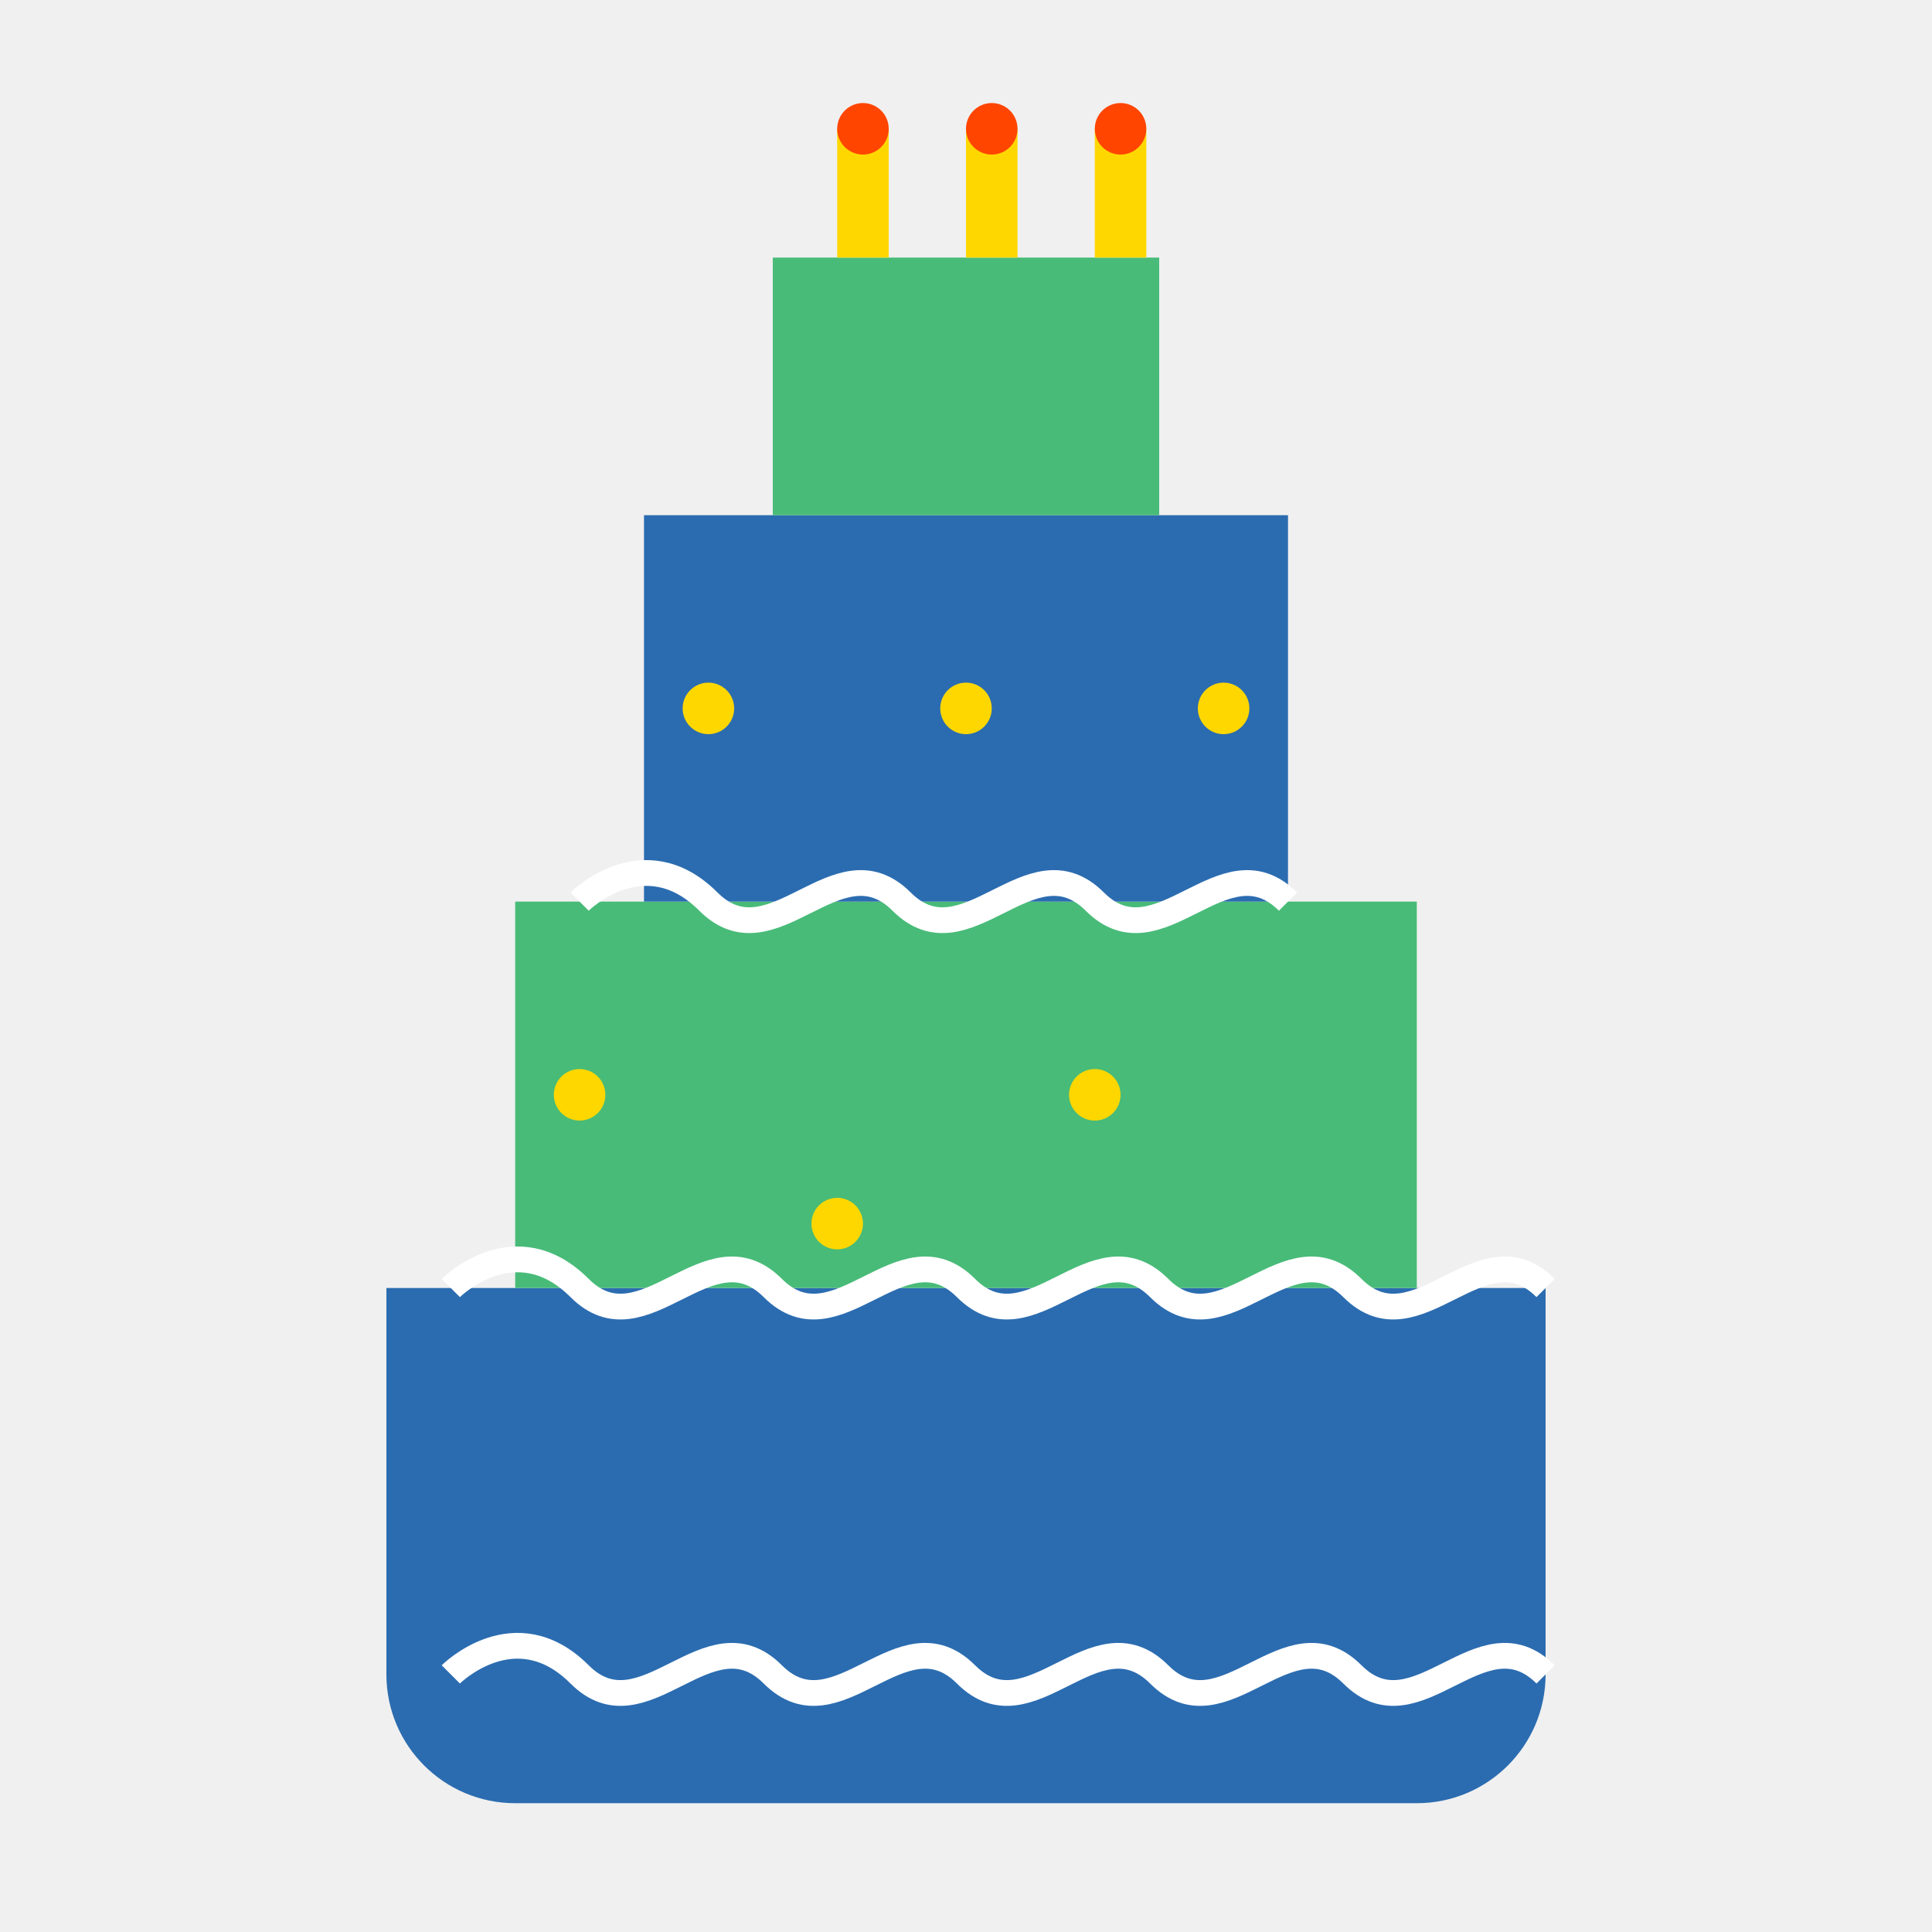
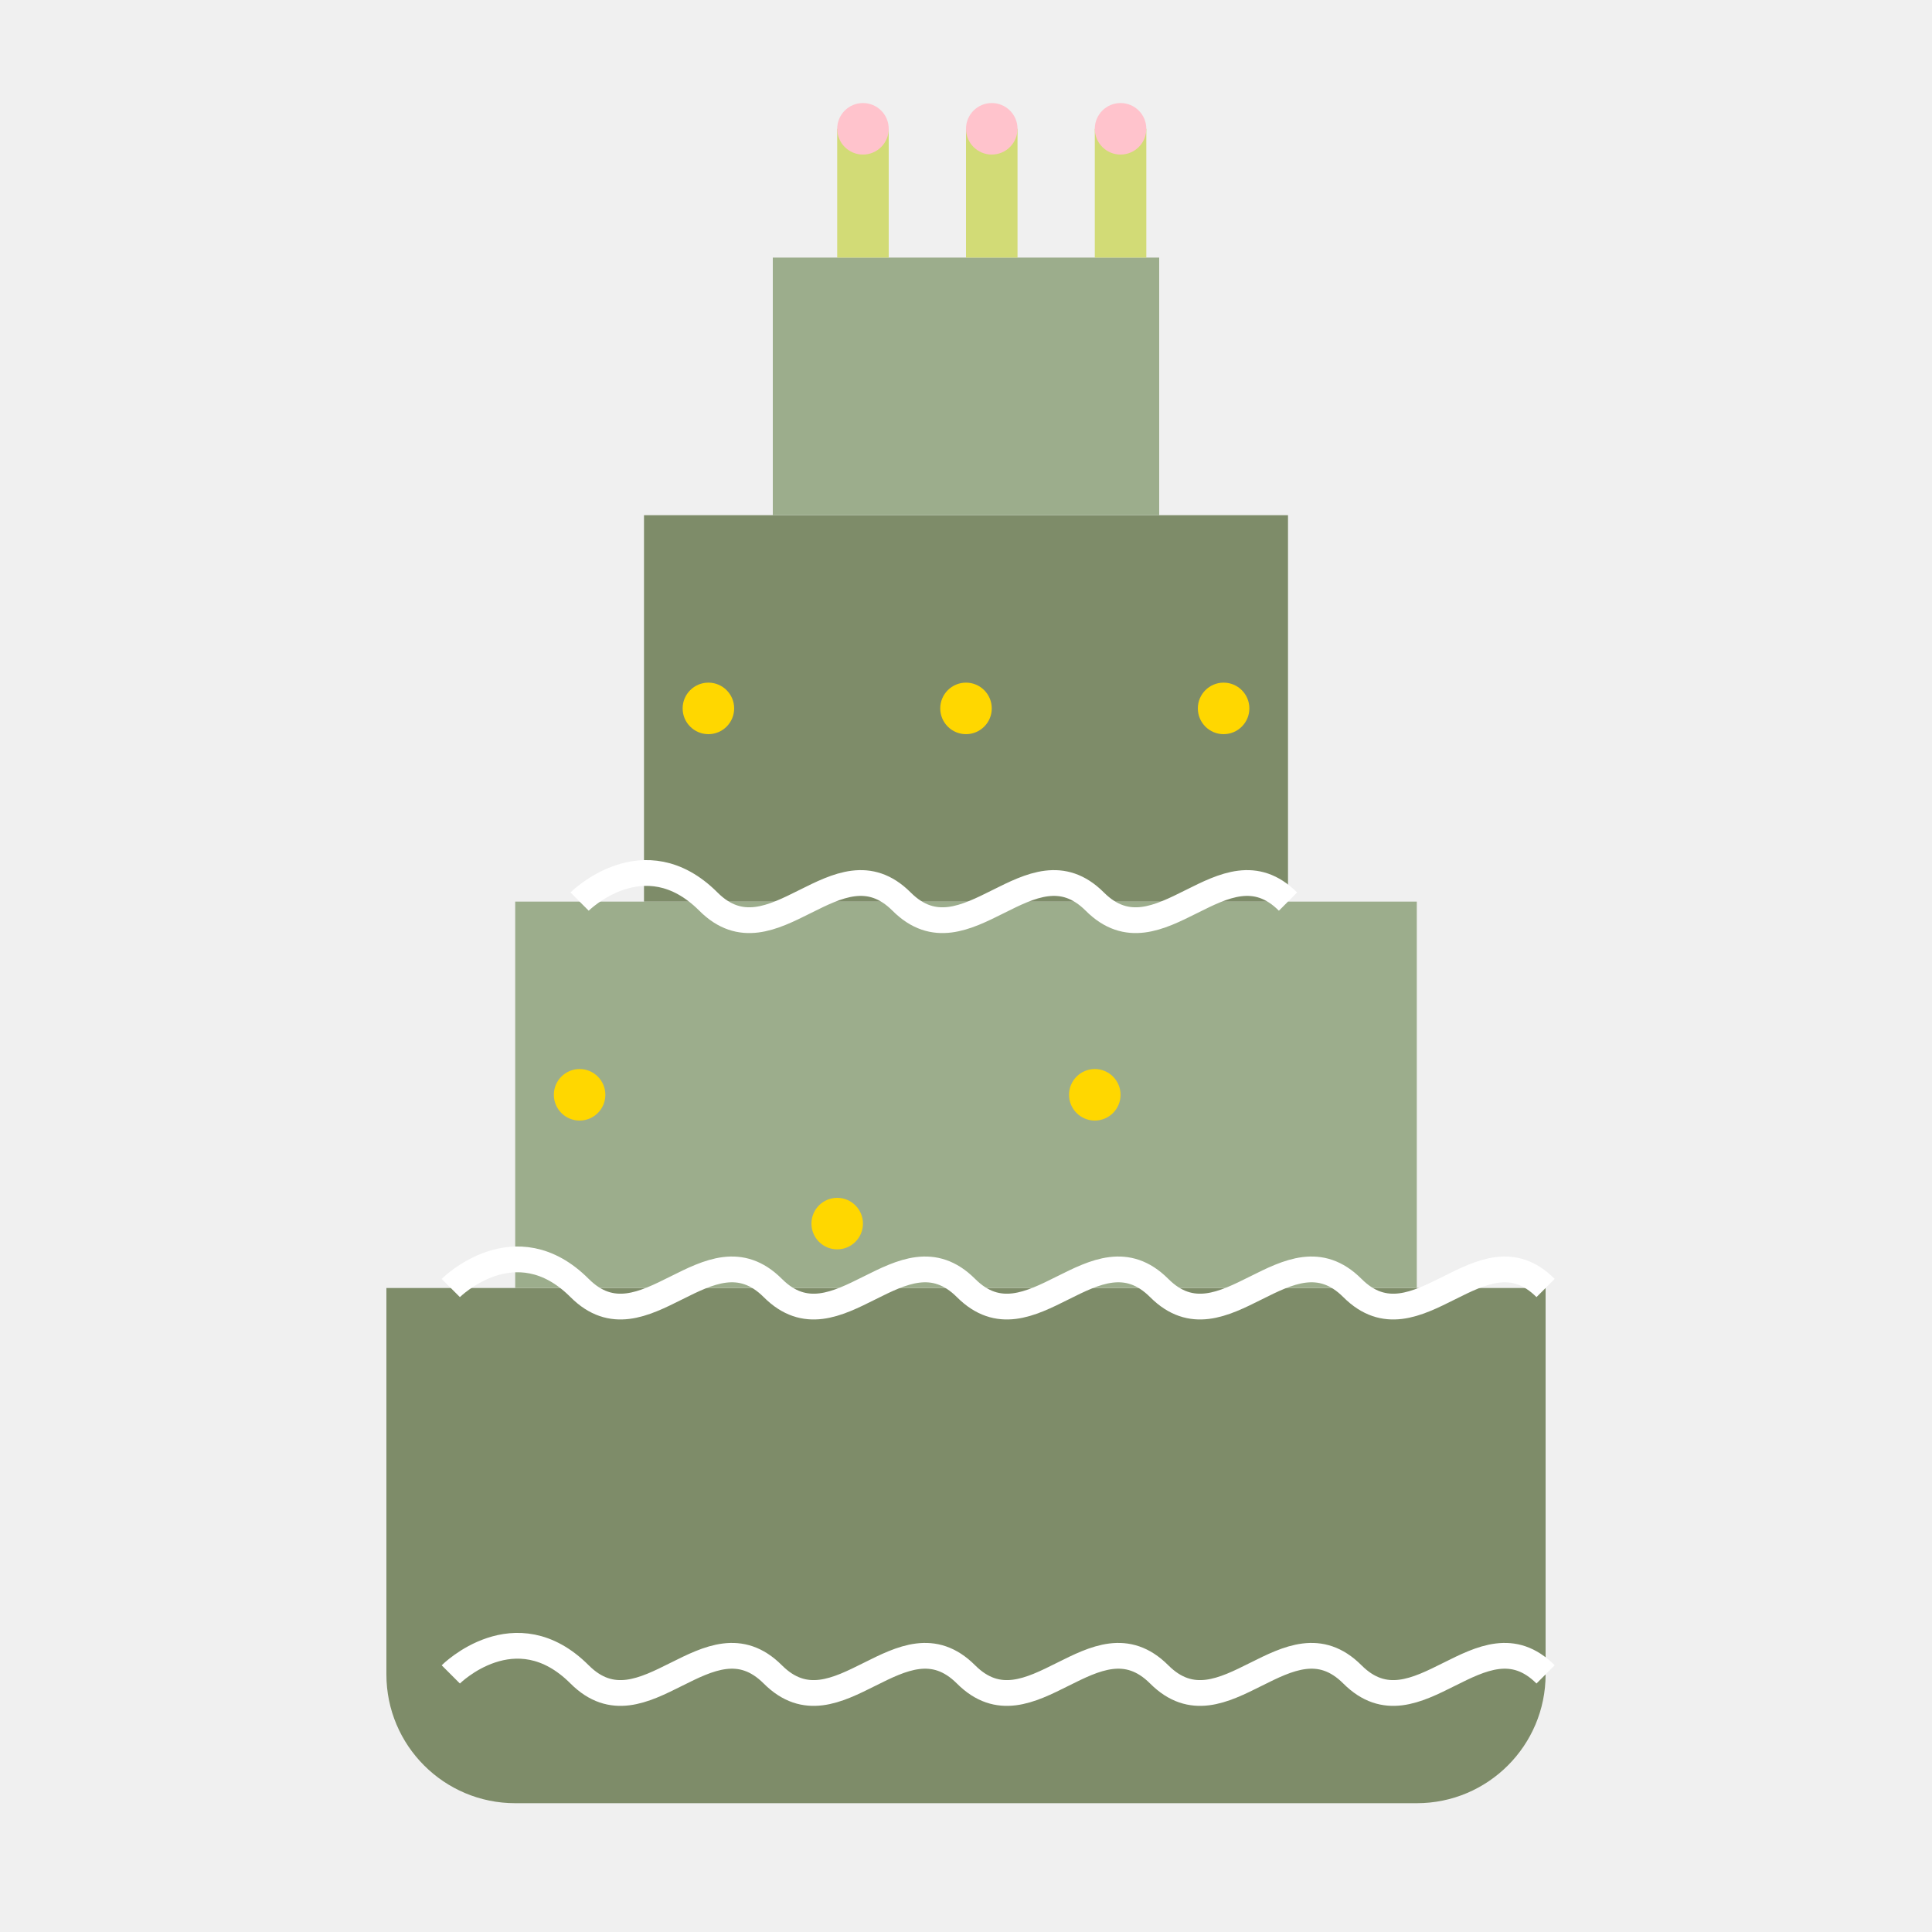
<svg xmlns="http://www.w3.org/2000/svg" width="150" height="150" viewBox="0 0 150 150" fill="none">
-   <path d="M30 100H120V130C120 135.523 115.523 140 110 140H40C34.477 140 30 135.523 30 130V100Z" fill="#2b6cb0" />
-   <path d="M40 70H110V100H40V70Z" fill="#48bb78" />
-   <path d="M50 40H100V70H50V40Z" fill="#2b6cb0" />
-   <path d="M60 20H90V40H60V20Z" fill="#48bb78" />
-   <rect x="65" y="10" width="4" height="10" fill="#FFD700" />
-   <circle cx="67" cy="10" r="2" fill="#FF4500" />
-   <rect x="75" y="10" width="4" height="10" fill="#FFD700" />
-   <circle cx="77" cy="10" r="2" fill="#FF4500" />
-   <rect x="85" y="10" width="4" height="10" fill="#FFD700" />
-   <circle cx="87" cy="10" r="2" fill="#FF4500" />
+   <path d="M30 100H120V130C120 135.523 115.523 140 110 140H40C34.477 140 30 135.523 30 130V100Z" fill="#7E8C69" />
+   <path d="M40 70H110V100H40V70Z" fill="#9CAD8C" />
+   <path d="M50 40H100V70H50V40Z" fill="#7E8C69" />
+   <path d="M60 20H90V40H60V20Z" fill="#9CAD8C" />
+   <rect x="65" y="10" width="4" height="10" fill="#D2DB76" />
+   <circle cx="67" cy="10" r="2" fill="#FFC3CC" />
+   <rect x="75" y="10" width="4" height="10" fill="#D2DB76" />
+   <circle cx="77" cy="10" r="2" fill="#FFC3CC" />
+   <rect x="85" y="10" width="4" height="10" fill="#D2DB76" />
+   <circle cx="87" cy="10" r="2" fill="#FFC3CC" />
  <path d="M35 100C35 100 40 95 45 100C50 105 55 95 60 100C65 105 70 95 75 100C80 105 85 95 90 100C95 105 100 95 105 100C110 105 115 95 120 100" stroke="#ffffff" stroke-width="2" fill="none" />
  <path d="M45 70C45 70 50 65 55 70C60 75 65 65 70 70C75 75 80 65 85 70C90 75 95 65 100 70" stroke="#ffffff" stroke-width="2" fill="none" />
  <path d="M35 130C35 130 40 125 45 130C50 135 55 125 60 130C65 135 70 125 75 130C80 135 85 125 90 130C95 135 100 125 105 130C110 135 115 125 120 130" stroke="#ffffff" stroke-width="2" fill="none" />
  <circle cx="45" cy="85" r="2" fill="#FFD700" />
  <circle cx="65" cy="95" r="2" fill="#FFD700" />
  <circle cx="85" cy="85" r="2" fill="#FFD700" />
  <circle cx="55" cy="55" r="2" fill="#FFD700" />
  <circle cx="75" cy="55" r="2" fill="#FFD700" />
  <circle cx="95" cy="55" r="2" fill="#FFD700" />
</svg>
